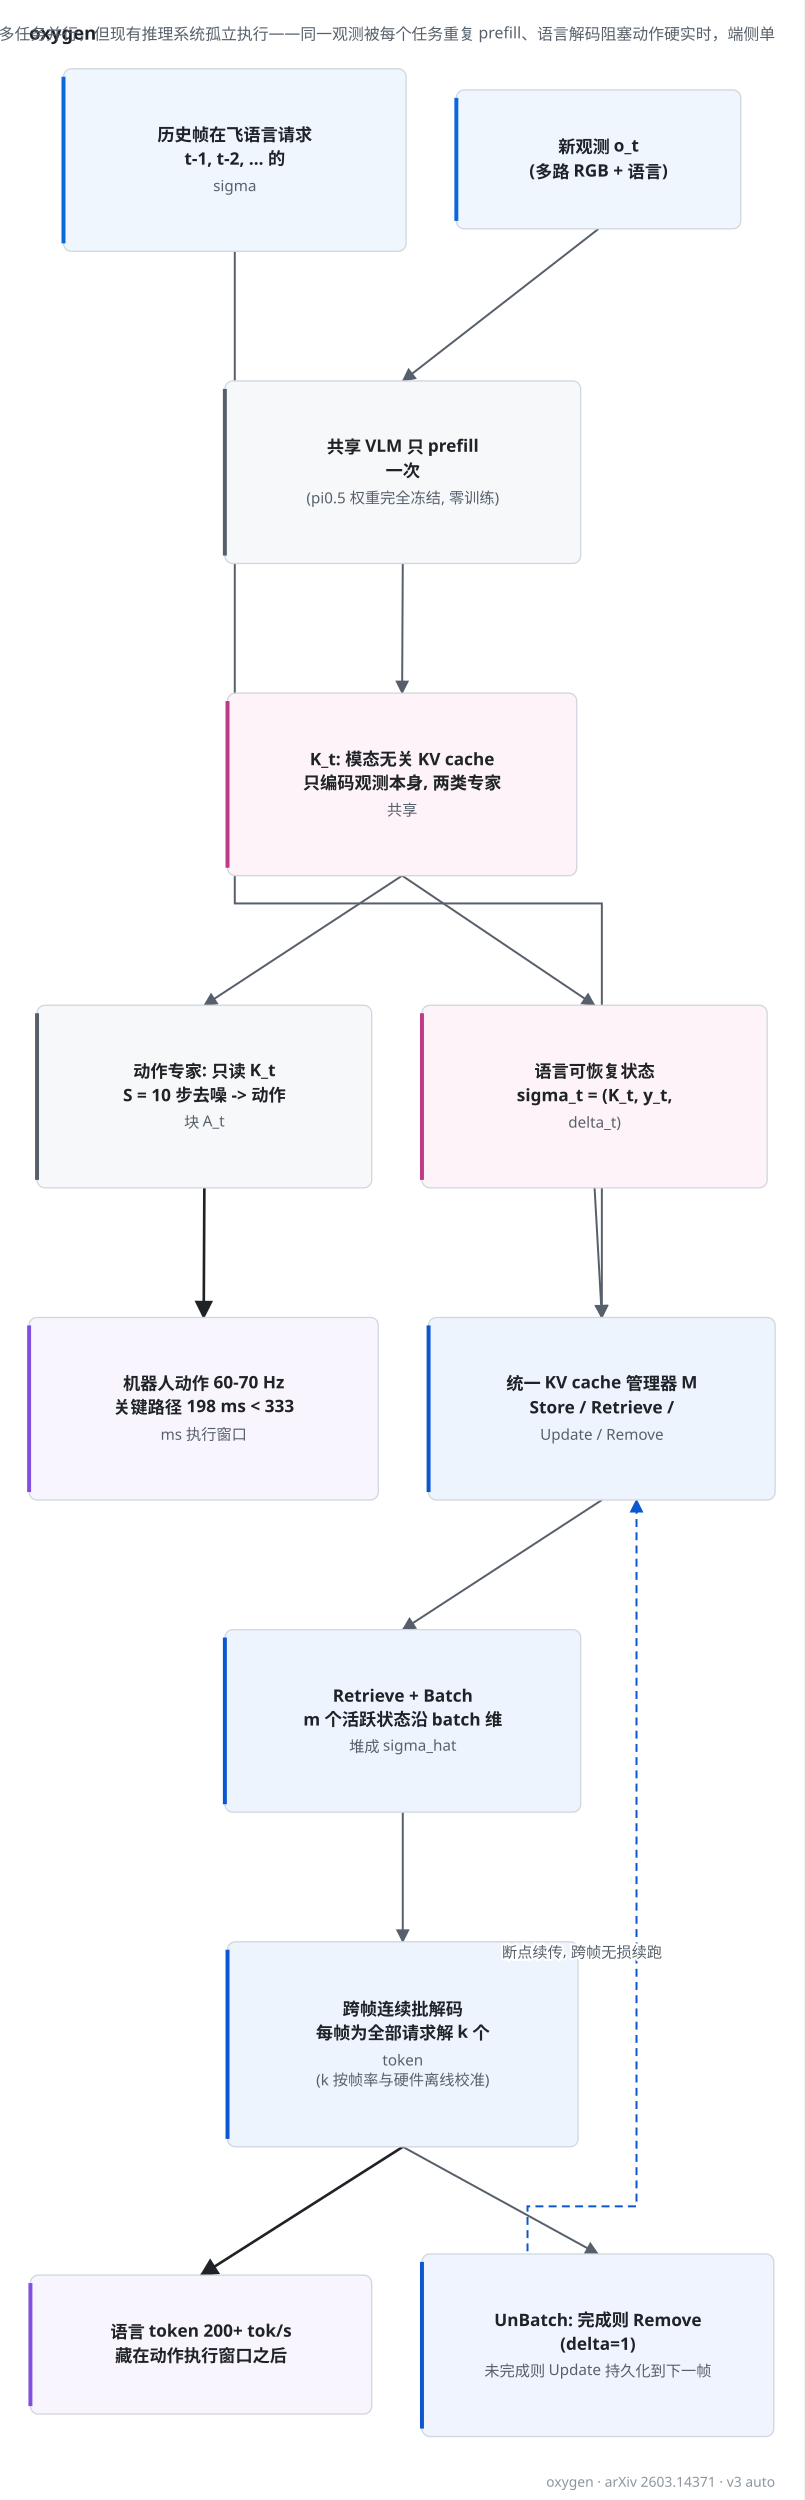
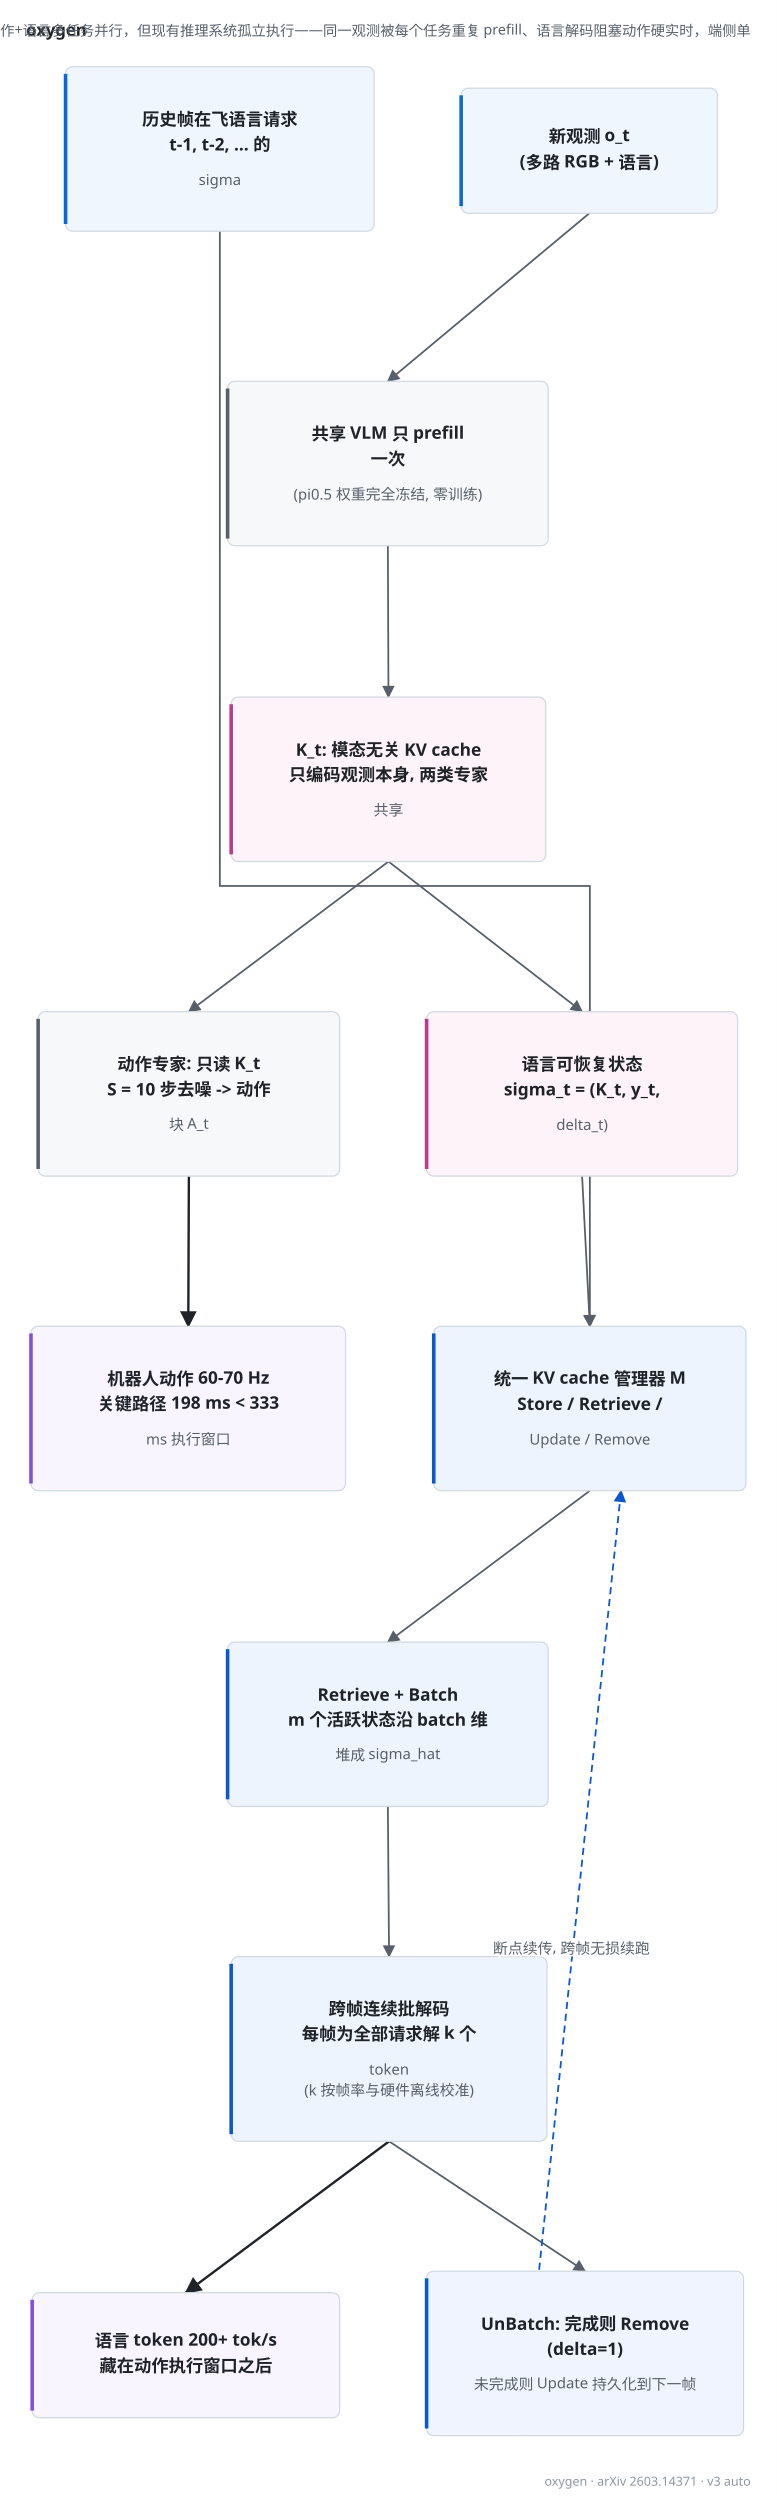
- <svg xmlns="http://www.w3.org/2000/svg" width="608" height="1890" viewBox="24 98 608 1890" font-family="'PingFang SC','Hiragino Sans GB','Microsoft YaHei','Segoe UI',sans-serif" role="img">
-   <rect x="24" y="98" width="608" height="1890" fill="#ffffff" />
-   <text x="46" y="128" font-size="14" font-weight="700" fill="#1f2328">oxygen</text>
-   <text x="610" y="128" font-size="12" fill="#57606a" text-anchor="end">问题**：MoT 结构 VLA（如 π0.5）架构上支持动作+语言多任务并行，但现有推理系统孤立执行——同一观测被每个任务重复 prefill、语言解码阻塞动作硬实时，端侧单 </text>
+ <svg xmlns="http://www.w3.org/2000/svg" width="652" height="2098" viewBox="26 112 652 2098" font-family="'PingFang SC','Hiragino Sans GB','Microsoft YaHei','Segoe UI',sans-serif" role="img">
+   <rect x="26" y="112" width="652" height="2098" fill="#ffffff" />
+   <text x="48" y="142" font-size="14" font-weight="700" fill="#1f2328">oxygen</text>
+   <text x="656" y="142" font-size="12" fill="#57606a" text-anchor="end">问题**：MoT 结构 VLA（如 π0.5）架构上支持动作+语言多任务并行，但现有推理系统孤立执行——同一观测被每个任务重复 prefill、语言解码阻塞动作硬实时，端侧单 </text>
  <defs>
    <marker id="arw-main" viewBox="0 0 10 10" refX="9" refY="5" markerWidth="7" markerHeight="7" orient="auto">
      <path d="M0,0 L10,5 L0,10 z" fill="#57606a" />
    </marker>
    <marker id="arw-thick" viewBox="0 0 10 10" refX="9" refY="5" markerWidth="7" markerHeight="7" orient="auto">
      <path d="M0,0 L10,5 L0,10 z" fill="#1f2328" />
    </marker>
    <marker id="arw-thin" viewBox="0 0 10 10" refX="9" refY="5" markerWidth="7" markerHeight="7" orient="auto">
      <path d="M0,0 L10,5 L0,10 z" fill="#8c959f" />
    </marker>
    <marker id="arw-fb" viewBox="0 0 10 10" refX="9" refY="5" markerWidth="7" markerHeight="7" orient="auto">
      <path d="M0,0 L10,5 L0,10 z" fill="#0b57d0" />
    </marker>
    <marker id="arw-loss" viewBox="0 0 10 10" refX="9" refY="5" markerWidth="7" markerHeight="7" orient="auto">
      <path d="M0,0 L10,5 L0,10 z" fill="#8a5a00" />
    </marker>
  </defs>
-   <path d="M 476.5 271.0 L 328.5 386.0" fill="none" stroke="#57606a" stroke-width="1.5" marker-end="url(#arw-main)" />
-   <path d="M 328.5 524.0 L 328.0 622.0" fill="none" stroke="#57606a" stroke-width="1.5" marker-end="url(#arw-main)" />
-   <path d="M 328.0 760.0 L 178.5 858.0" fill="none" stroke="#57606a" stroke-width="1.5" marker-end="url(#arw-main)" />
-   <path d="M 328.0 760.0 L 473.5 858.0" fill="none" stroke="#57606a" stroke-width="1.5" marker-end="url(#arw-main)" />
-   <path d="M 201.5 288.0 L 201.5 781.0 L 479.0 781.0 L 479.0 1094.0" fill="none" stroke="#57606a" stroke-width="1.5" marker-end="url(#arw-main)" />
-   <path d="M 473.5 996.0 L 479.0 1094.0" fill="none" stroke="#57606a" stroke-width="1.5" marker-end="url(#arw-main)" />
-   <path d="M 479.0 1232.0 L 328.5 1330.0" fill="none" stroke="#57606a" stroke-width="1.5" marker-end="url(#arw-main)" />
-   <path d="M 328.5 1468.0 L 328.5 1566.0" fill="none" stroke="#57606a" stroke-width="1.5" marker-end="url(#arw-main)" />
-   <path d="M 328.5 1721.0 L 476.0 1802.0" fill="none" stroke="#57606a" stroke-width="1.5" marker-end="url(#arw-main)" />
-   <path d="M 422.8 1940.0 L 422.8 1766.0 L 505.2 1766.0 L 505.2 1232.0" fill="none" stroke="#0b57d0" stroke-width="1.5" stroke-dasharray="6 4" marker-end="url(#arw-fb)" />
-   <path d="M 178.5 996.0 L 178.0 1094.0" fill="none" stroke="#1f2328" stroke-width="2.0" marker-end="url(#arw-thick)" />
-   <path d="M 328.5 1721.0 L 176.0 1818.0" fill="none" stroke="#1f2328" stroke-width="2.0" marker-end="url(#arw-thick)" />
-   <rect x="369" y="166" width="215" height="105" rx="6" fill="#f0f6fe" stroke="#d0d7de" stroke-width="1" />
-   <line x1="369" y1="172" x2="369" y2="265" stroke="#0969da" stroke-width="3" />
-   <text x="476.5" y="213.5" font-size="13" font-weight="700" fill="#1f2328" text-anchor="middle">新观测 o_t</text>
-   <text x="476.5" y="231.5" font-size="13" font-weight="700" fill="#1f2328" text-anchor="middle">(多路 RGB + 语言)</text>
-   <rect x="194" y="386" width="269" height="138" rx="6" fill="#f6f8fa" stroke="#d0d7de" stroke-width="1" />
-   <line x1="194" y1="392" x2="194" y2="518" stroke="#57606a" stroke-width="3" />
-   <text x="328.5" y="440.5" font-size="13" font-weight="700" fill="#1f2328" text-anchor="middle">共享 VLM 只 prefill</text>
-   <text x="328.5" y="458.5" font-size="13" font-weight="700" fill="#1f2328" text-anchor="middle">一次</text>
-   <text x="328.5" y="478.5" font-size="11.5" fill="#57606a" text-anchor="middle">(pi0.5 权重完全冻结, 零训练)</text>
-   <rect x="196" y="622" width="264" height="138" rx="6" fill="#fdf3f8" stroke="#d0d7de" stroke-width="1" />
-   <line x1="196" y1="628" x2="196" y2="754" stroke="#bf3989" stroke-width="3" />
-   <text x="328.0" y="676.5" font-size="13" font-weight="700" fill="#1f2328" text-anchor="middle">K_t: 模态无关 KV cache</text>
-   <text x="328.0" y="694.5" font-size="13" font-weight="700" fill="#1f2328" text-anchor="middle">只编码观测本身, 两类专家</text>
-   <text x="328.0" y="714.5" font-size="11.5" fill="#57606a" text-anchor="middle">共享</text>
-   <rect x="52" y="858" width="253" height="138" rx="6" fill="#f6f8fa" stroke="#d0d7de" stroke-width="1" />
-   <line x1="52" y1="864" x2="52" y2="990" stroke="#57606a" stroke-width="3" />
-   <text x="178.5" y="912.5" font-size="13" font-weight="700" fill="#1f2328" text-anchor="middle">动作专家: 只读 K_t</text>
-   <text x="178.5" y="930.5" font-size="13" font-weight="700" fill="#1f2328" text-anchor="middle">S = 10 步去噪 -&gt; 动作</text>
-   <text x="178.5" y="950.5" font-size="11.5" fill="#57606a" text-anchor="middle">块 A_t</text>
-   <rect x="343" y="858" width="261" height="138" rx="6" fill="#fdf3f8" stroke="#d0d7de" stroke-width="1" />
-   <line x1="343" y1="864" x2="343" y2="990" stroke="#bf3989" stroke-width="3" />
-   <text x="473.5" y="912.5" font-size="13" font-weight="700" fill="#1f2328" text-anchor="middle">语言可恢复状态</text>
-   <text x="473.5" y="930.5" font-size="13" font-weight="700" fill="#1f2328" text-anchor="middle">sigma_t = (K_t, y_t,</text>
-   <text x="473.5" y="950.5" font-size="11.5" fill="#57606a" text-anchor="middle">delta_t)</text>
-   <rect x="72" y="150" width="259" height="138" rx="6" fill="#f0f6fe" stroke="#d0d7de" stroke-width="1" />
-   <line x1="72" y1="156" x2="72" y2="282" stroke="#0969da" stroke-width="3" />
-   <text x="201.5" y="204.5" font-size="13" font-weight="700" fill="#1f2328" text-anchor="middle">历史帧在飞语言请求</text>
-   <text x="201.5" y="222.5" font-size="13" font-weight="700" fill="#1f2328" text-anchor="middle">t-1, t-2, ... 的</text>
-   <text x="201.5" y="242.5" font-size="11.5" fill="#57606a" text-anchor="middle">sigma</text>
-   <rect x="348" y="1094" width="262" height="138" rx="6" fill="#eef4fe" stroke="#d0d7de" stroke-width="1" />
-   <line x1="348" y1="1100" x2="348" y2="1226" stroke="#0b57d0" stroke-width="3" />
-   <text x="479.0" y="1148.5" font-size="13" font-weight="700" fill="#1f2328" text-anchor="middle">统一 KV cache 管理器 M</text>
-   <text x="479.0" y="1166.5" font-size="13" font-weight="700" fill="#1f2328" text-anchor="middle">Store / Retrieve /</text>
-   <text x="479.0" y="1186.5" font-size="11.5" fill="#57606a" text-anchor="middle">Update / Remove</text>
-   <rect x="194" y="1330" width="269" height="138" rx="6" fill="#eef4fe" stroke="#d0d7de" stroke-width="1" />
-   <line x1="194" y1="1336" x2="194" y2="1462" stroke="#0b57d0" stroke-width="3" />
-   <text x="328.5" y="1384.5" font-size="13" font-weight="700" fill="#1f2328" text-anchor="middle">Retrieve + Batch</text>
-   <text x="328.5" y="1402.5" font-size="13" font-weight="700" fill="#1f2328" text-anchor="middle">m 个活跃状态沿 batch 维</text>
-   <text x="328.5" y="1422.5" font-size="11.5" fill="#57606a" text-anchor="middle">堆成 sigma_hat</text>
-   <rect x="196" y="1566" width="265" height="155" rx="6" fill="#eef4fe" stroke="#d0d7de" stroke-width="1" />
-   <line x1="196" y1="1572" x2="196" y2="1715" stroke="#0b57d0" stroke-width="3" />
-   <text x="328.5" y="1621.5" font-size="13" font-weight="700" fill="#1f2328" text-anchor="middle">跨帧连续批解码</text>
-   <text x="328.5" y="1639.5" font-size="13" font-weight="700" fill="#1f2328" text-anchor="middle">每帧为全部请求解 k 个</text>
-   <text x="328.5" y="1659.5" font-size="11.5" fill="#57606a" text-anchor="middle">token</text>
-   <text x="328.5" y="1674.5" font-size="11.5" fill="#57606a" text-anchor="middle">(k 按帧率与硬件离线校准)</text>
-   <rect x="343" y="1802" width="266" height="138" rx="6" fill="#f0f4fe" stroke="#d0d7de" stroke-width="1" />
-   <line x1="343" y1="1808" x2="343" y2="1934" stroke="#0b57d0" stroke-width="3" />
-   <text x="476.0" y="1856.5" font-size="13" font-weight="700" fill="#1f2328" text-anchor="middle">UnBatch: 完成则 Remove</text>
-   <text x="476.0" y="1874.5" font-size="13" font-weight="700" fill="#1f2328" text-anchor="middle">(delta=1)</text>
-   <text x="476.0" y="1894.5" font-size="11.5" fill="#57606a" text-anchor="middle">未完成则 Update 持久化到下一帧</text>
-   <rect x="46" y="1094" width="264" height="138" rx="6" fill="#f8f5fe" stroke="#d0d7de" stroke-width="1" />
-   <line x1="46" y1="1100" x2="46" y2="1226" stroke="#8250df" stroke-width="3" />
-   <text x="178.0" y="1148.5" font-size="13" font-weight="700" fill="#1f2328" text-anchor="middle">机器人动作 60-70 Hz</text>
-   <text x="178.0" y="1166.5" font-size="13" font-weight="700" fill="#1f2328" text-anchor="middle">关键路径 198 ms &lt; 333</text>
-   <text x="178.0" y="1186.5" font-size="11.5" fill="#57606a" text-anchor="middle">ms 执行窗口</text>
-   <rect x="47" y="1818" width="258" height="105" rx="6" fill="#f8f5fe" stroke="#d0d7de" stroke-width="1" />
-   <line x1="47" y1="1824" x2="47" y2="1917" stroke="#8250df" stroke-width="3" />
-   <text x="176.0" y="1865.5" font-size="13" font-weight="700" fill="#1f2328" text-anchor="middle">语言 token 200+ tok/s</text>
-   <text x="176.0" y="1883.5" font-size="13" font-weight="700" fill="#1f2328" text-anchor="middle">藏在动作执行窗口之后</text>
-   <text x="464.0" y="1578.0" font-size="11.5" fill="#57606a" text-anchor="middle" paint-order="stroke" stroke="#ffffff" stroke-width="3">断点续传, 跨帧无损续跑</text>
-   <text x="610" y="1978" font-size="10.5" fill="#8c959f" text-anchor="end">oxygen · arXiv 2603.14371 · v3 auto</text>
+   <path d="M 520.5 291.0 L 351.5 432.0" fill="none" stroke="#57606a" stroke-width="1.5" marker-end="url(#arw-main)" />
+   <path d="M 351.5 570.0 L 352.0 697.0" fill="none" stroke="#57606a" stroke-width="1.5" marker-end="url(#arw-main)" />
+   <path d="M 352.0 835.0 L 184.5 961.0" fill="none" stroke="#57606a" stroke-width="1.5" marker-end="url(#arw-main)" />
+   <path d="M 352.0 835.0 L 514.5 961.0" fill="none" stroke="#57606a" stroke-width="1.5" marker-end="url(#arw-main)" />
+   <path d="M 210.5 306.0 L 210.5 855.5 L 521.0 855.5 L 521.0 1225.0" fill="none" stroke="#57606a" stroke-width="1.5" marker-end="url(#arw-main)" />
+   <path d="M 514.5 1099.0 L 521.0 1225.0" fill="none" stroke="#57606a" stroke-width="1.5" marker-end="url(#arw-main)" />
+   <path d="M 521.0 1363.0 L 351.5 1490.0" fill="none" stroke="#57606a" stroke-width="1.5" marker-end="url(#arw-main)" />
+   <path d="M 351.5 1628.0 L 352.5 1754.0" fill="none" stroke="#57606a" stroke-width="1.5" marker-end="url(#arw-main)" />
+   <path d="M 352.5 1909.0 L 517.0 2018.0" fill="none" stroke="#57606a" stroke-width="1.5" marker-end="url(#arw-main)" />
+   <path d="M 463.8 2156.0 L 547.2 1363.0" fill="none" stroke="#0b57d0" stroke-width="1.5" stroke-dasharray="6 4" marker-end="url(#arw-fb)" />
+   <path d="M 184.5 1099.0 L 184.0 1225.0" fill="none" stroke="#1f2328" stroke-width="2.0" marker-end="url(#arw-thick)" />
+   <path d="M 352.5 1909.0 L 182.0 2036.0" fill="none" stroke="#1f2328" stroke-width="2.0" marker-end="url(#arw-thick)" />
+   <rect x="413" y="186" width="215" height="105" rx="6" fill="#f0f6fe" stroke="#d0d7de" stroke-width="1" />
+   <line x1="413" y1="192" x2="413" y2="285" stroke="#0969da" stroke-width="3" />
+   <text x="520.5" y="231.5" font-size="14.5" font-weight="700" fill="#1f2328" text-anchor="middle">新观测 o_t</text>
+   <text x="520.5" y="252.5" font-size="14.5" font-weight="700" fill="#1f2328" text-anchor="middle">(多路 RGB + 语言)</text>
+   <rect x="217" y="432" width="269" height="138" rx="6" fill="#f6f8fa" stroke="#d0d7de" stroke-width="1" />
+   <line x1="217" y1="438" x2="217" y2="564" stroke="#57606a" stroke-width="3" />
+   <text x="351.5" y="481.25" font-size="14.5" font-weight="700" fill="#1f2328" text-anchor="middle">共享 VLM 只 prefill</text>
+   <text x="351.5" y="502.25" font-size="14.5" font-weight="700" fill="#1f2328" text-anchor="middle">一次</text>
+   <text x="351.5" y="531.25" font-size="12.5" fill="#57606a" text-anchor="middle">(pi0.5 权重完全冻结, 零训练)</text>
+   <rect x="220" y="697" width="264" height="138" rx="6" fill="#fdf3f8" stroke="#d0d7de" stroke-width="1" />
+   <line x1="220" y1="703" x2="220" y2="829" stroke="#bf3989" stroke-width="3" />
+   <text x="352.0" y="746.25" font-size="14.5" font-weight="700" fill="#1f2328" text-anchor="middle">K_t: 模态无关 KV cache</text>
+   <text x="352.0" y="767.25" font-size="14.5" font-weight="700" fill="#1f2328" text-anchor="middle">只编码观测本身, 两类专家</text>
+   <text x="352.0" y="796.25" font-size="12.5" fill="#57606a" text-anchor="middle">共享</text>
+   <rect x="58" y="961" width="253" height="138" rx="6" fill="#f6f8fa" stroke="#d0d7de" stroke-width="1" />
+   <line x1="58" y1="967" x2="58" y2="1093" stroke="#57606a" stroke-width="3" />
+   <text x="184.5" y="1010.25" font-size="14.5" font-weight="700" fill="#1f2328" text-anchor="middle">动作专家: 只读 K_t</text>
+   <text x="184.5" y="1031.25" font-size="14.5" font-weight="700" fill="#1f2328" text-anchor="middle">S = 10 步去噪 -&gt; 动作</text>
+   <text x="184.5" y="1060.25" font-size="12.5" fill="#57606a" text-anchor="middle">块 A_t</text>
+   <rect x="384" y="961" width="261" height="138" rx="6" fill="#fdf3f8" stroke="#d0d7de" stroke-width="1" />
+   <line x1="384" y1="967" x2="384" y2="1093" stroke="#bf3989" stroke-width="3" />
+   <text x="514.5" y="1010.25" font-size="14.5" font-weight="700" fill="#1f2328" text-anchor="middle">语言可恢复状态</text>
+   <text x="514.5" y="1031.25" font-size="14.5" font-weight="700" fill="#1f2328" text-anchor="middle">sigma_t = (K_t, y_t,</text>
+   <text x="514.5" y="1060.25" font-size="12.5" fill="#57606a" text-anchor="middle">delta_t)</text>
+   <rect x="81" y="168" width="259" height="138" rx="6" fill="#f0f6fe" stroke="#d0d7de" stroke-width="1" />
+   <line x1="81" y1="174" x2="81" y2="300" stroke="#0969da" stroke-width="3" />
+   <text x="210.5" y="217.25" font-size="14.5" font-weight="700" fill="#1f2328" text-anchor="middle">历史帧在飞语言请求</text>
+   <text x="210.5" y="238.25" font-size="14.5" font-weight="700" fill="#1f2328" text-anchor="middle">t-1, t-2, ... 的</text>
+   <text x="210.5" y="267.25" font-size="12.5" fill="#57606a" text-anchor="middle">sigma</text>
+   <rect x="390" y="1225" width="262" height="138" rx="6" fill="#eef4fe" stroke="#d0d7de" stroke-width="1" />
+   <line x1="390" y1="1231" x2="390" y2="1357" stroke="#0b57d0" stroke-width="3" />
+   <text x="521.0" y="1274.25" font-size="14.5" font-weight="700" fill="#1f2328" text-anchor="middle">统一 KV cache 管理器 M</text>
+   <text x="521.0" y="1295.25" font-size="14.5" font-weight="700" fill="#1f2328" text-anchor="middle">Store / Retrieve /</text>
+   <text x="521.0" y="1324.25" font-size="12.5" fill="#57606a" text-anchor="middle">Update / Remove</text>
+   <rect x="217" y="1490" width="269" height="138" rx="6" fill="#eef4fe" stroke="#d0d7de" stroke-width="1" />
+   <line x1="217" y1="1496" x2="217" y2="1622" stroke="#0b57d0" stroke-width="3" />
+   <text x="351.5" y="1539.25" font-size="14.5" font-weight="700" fill="#1f2328" text-anchor="middle">Retrieve + Batch</text>
+   <text x="351.5" y="1560.25" font-size="14.5" font-weight="700" fill="#1f2328" text-anchor="middle">m 个活跃状态沿 batch 维</text>
+   <text x="351.5" y="1589.25" font-size="12.5" fill="#57606a" text-anchor="middle">堆成 sigma_hat</text>
+   <rect x="220" y="1754" width="265" height="155" rx="6" fill="#eef4fe" stroke="#d0d7de" stroke-width="1" />
+   <line x1="220" y1="1760" x2="220" y2="1903" stroke="#0b57d0" stroke-width="3" />
+   <text x="352.5" y="1803.0" font-size="14.5" font-weight="700" fill="#1f2328" text-anchor="middle">跨帧连续批解码</text>
+   <text x="352.5" y="1824.0" font-size="14.5" font-weight="700" fill="#1f2328" text-anchor="middle">每帧为全部请求解 k 个</text>
+   <text x="352.5" y="1853.0" font-size="12.5" fill="#57606a" text-anchor="middle">token</text>
+   <text x="352.5" y="1870.5" font-size="12.5" fill="#57606a" text-anchor="middle">(k 按帧率与硬件离线校准)</text>
+   <rect x="384" y="2018" width="266" height="138" rx="6" fill="#f0f4fe" stroke="#d0d7de" stroke-width="1" />
+   <line x1="384" y1="2024" x2="384" y2="2150" stroke="#0b57d0" stroke-width="3" />
+   <text x="517.0" y="2067.25" font-size="14.5" font-weight="700" fill="#1f2328" text-anchor="middle">UnBatch: 完成则 Remove</text>
+   <text x="517.0" y="2088.25" font-size="14.5" font-weight="700" fill="#1f2328" text-anchor="middle">(delta=1)</text>
+   <text x="517.0" y="2117.25" font-size="12.5" fill="#57606a" text-anchor="middle">未完成则 Update 持久化到下一帧</text>
+   <rect x="52" y="1225" width="264" height="138" rx="6" fill="#f8f5fe" stroke="#d0d7de" stroke-width="1" />
+   <line x1="52" y1="1231" x2="52" y2="1357" stroke="#8250df" stroke-width="3" />
+   <text x="184.0" y="1274.25" font-size="14.5" font-weight="700" fill="#1f2328" text-anchor="middle">机器人动作 60-70 Hz</text>
+   <text x="184.0" y="1295.25" font-size="14.5" font-weight="700" fill="#1f2328" text-anchor="middle">关键路径 198 ms &lt; 333</text>
+   <text x="184.0" y="1324.25" font-size="12.5" fill="#57606a" text-anchor="middle">ms 执行窗口</text>
+   <rect x="53" y="2036" width="258" height="105" rx="6" fill="#f8f5fe" stroke="#d0d7de" stroke-width="1" />
+   <line x1="53" y1="2042" x2="53" y2="2135" stroke="#8250df" stroke-width="3" />
+   <text x="182.0" y="2081.5" font-size="14.5" font-weight="700" fill="#1f2328" text-anchor="middle">语言 token 200+ tok/s</text>
+   <text x="182.0" y="2102.5" font-size="14.5" font-weight="700" fill="#1f2328" text-anchor="middle">藏在动作执行窗口之后</text>
+   <text x="505.5" y="1751.5" font-size="12.5" fill="#57606a" text-anchor="middle" paint-order="stroke" stroke="#ffffff" stroke-width="3">断点续传, 跨帧无损续跑</text>
+   <text x="656" y="2198" font-size="10.5" fill="#8c959f" text-anchor="end">oxygen · arXiv 2603.14371 · v3 auto</text>
</svg>
